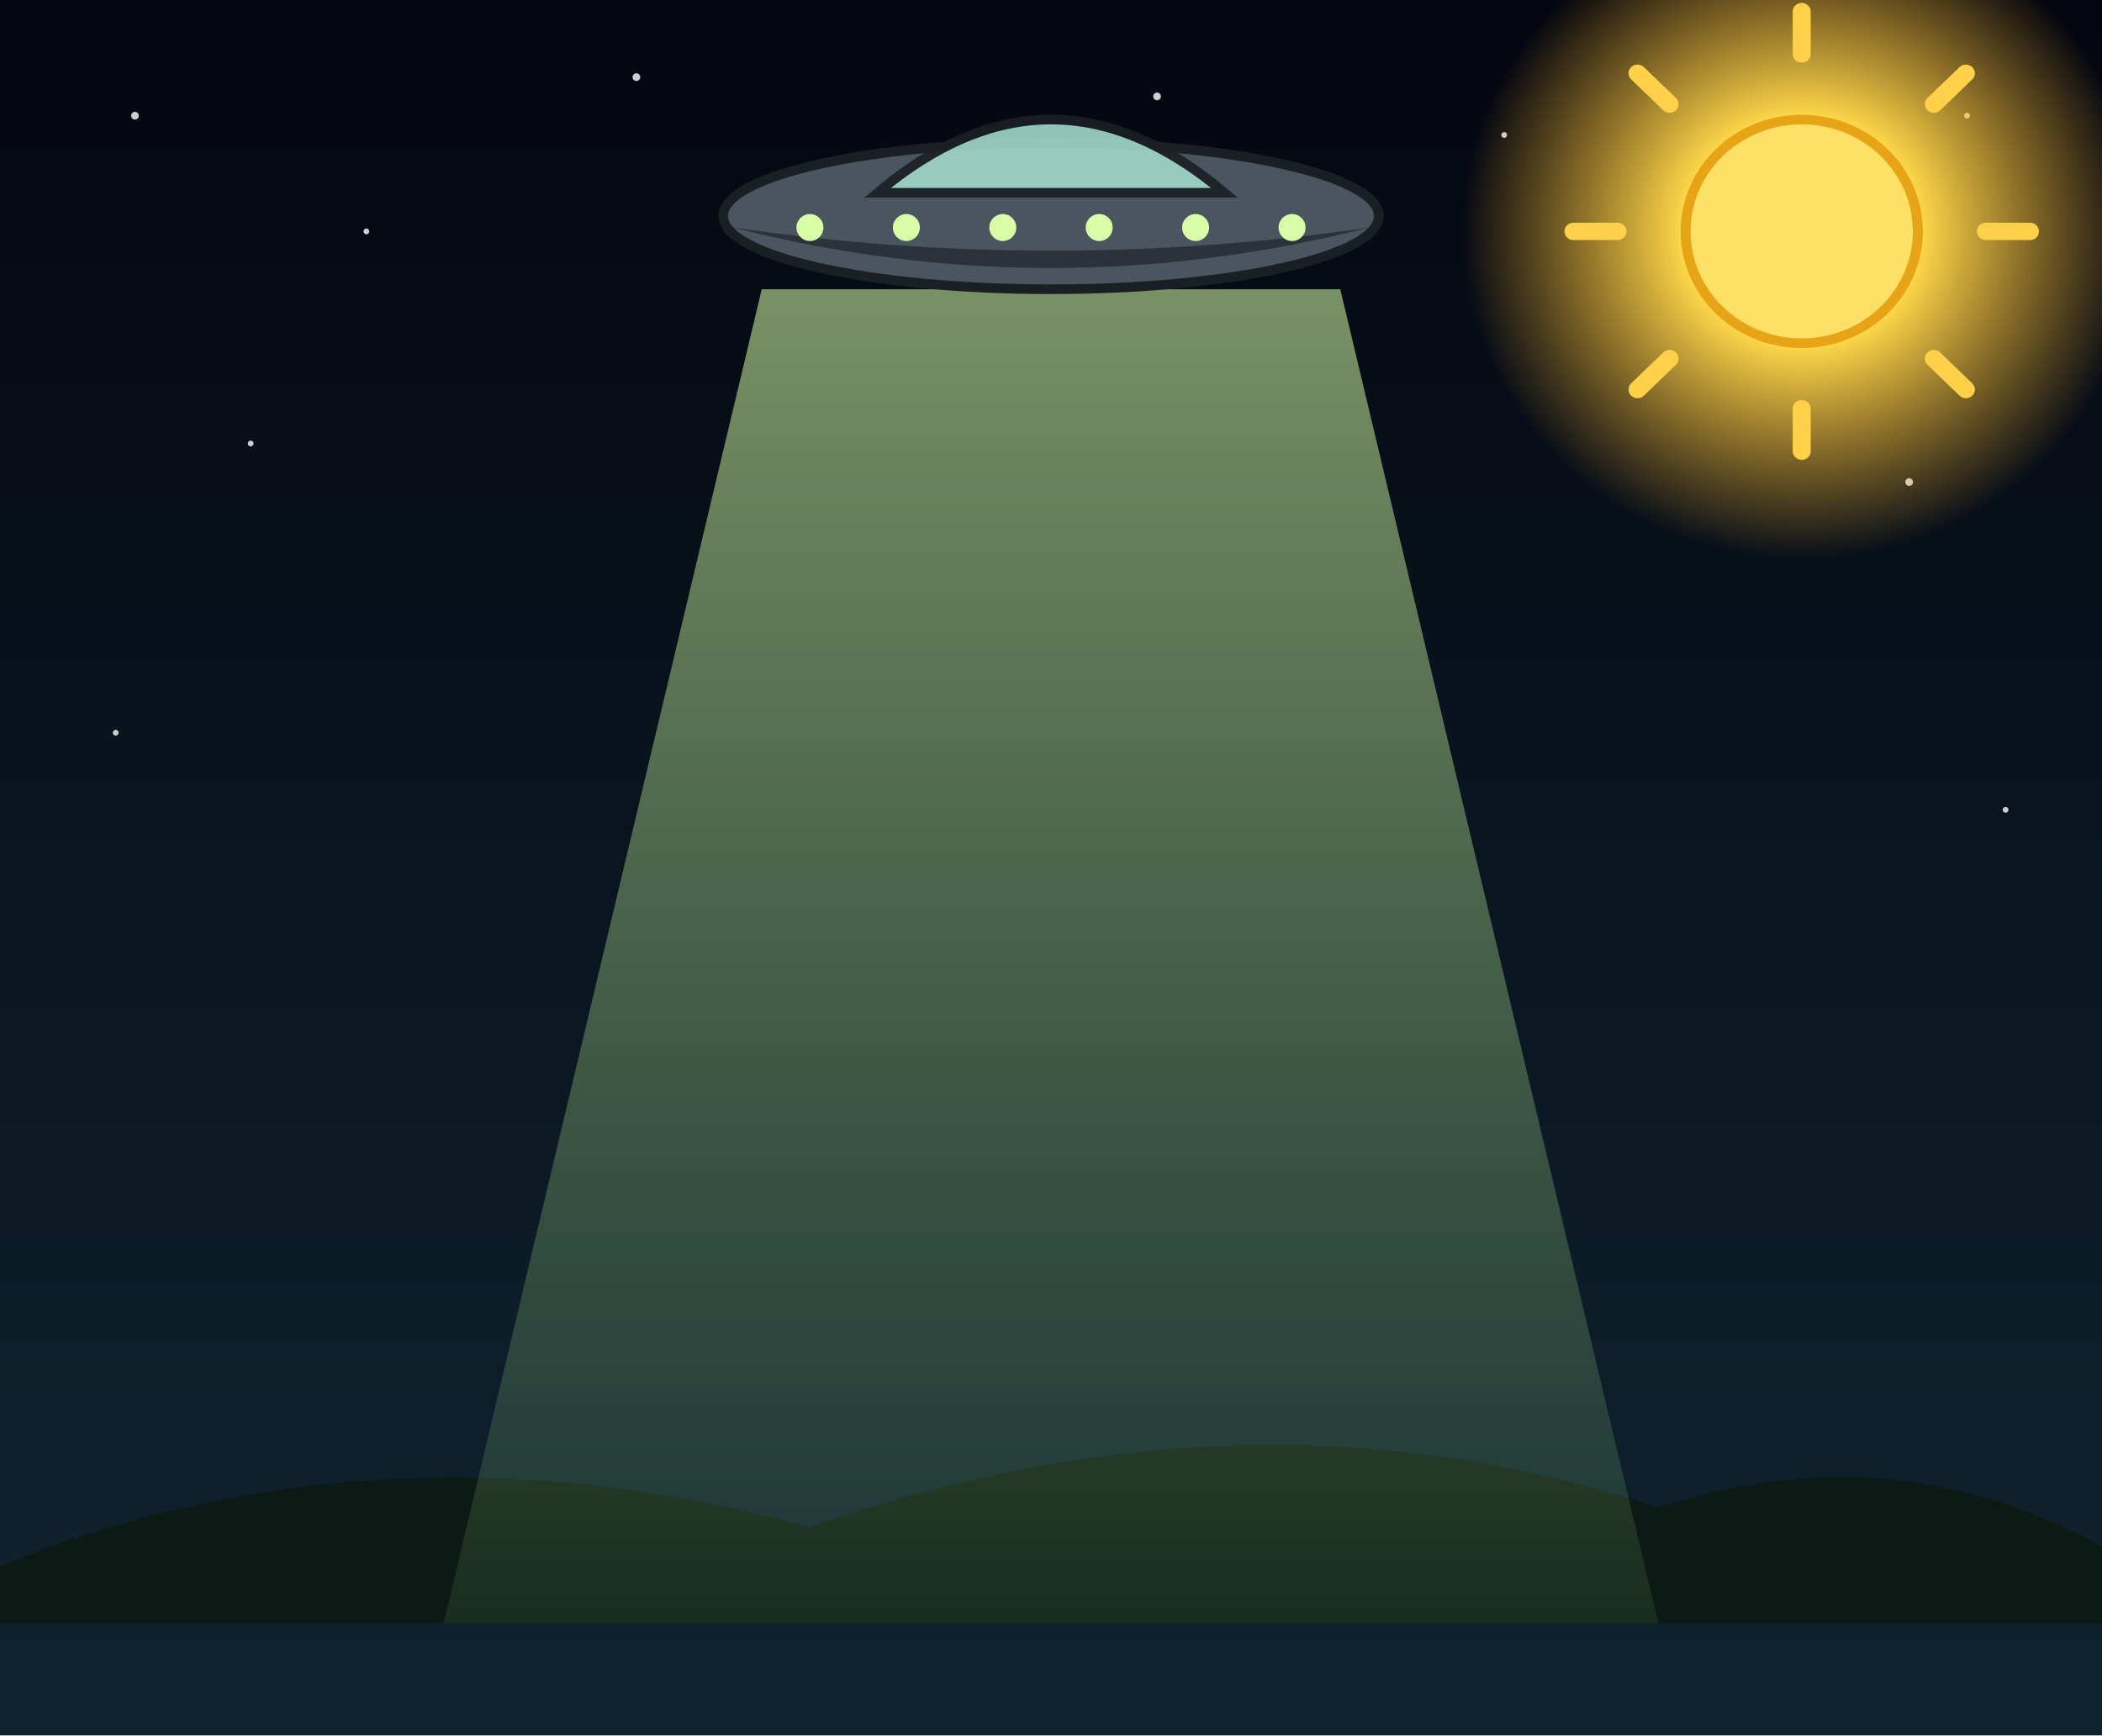
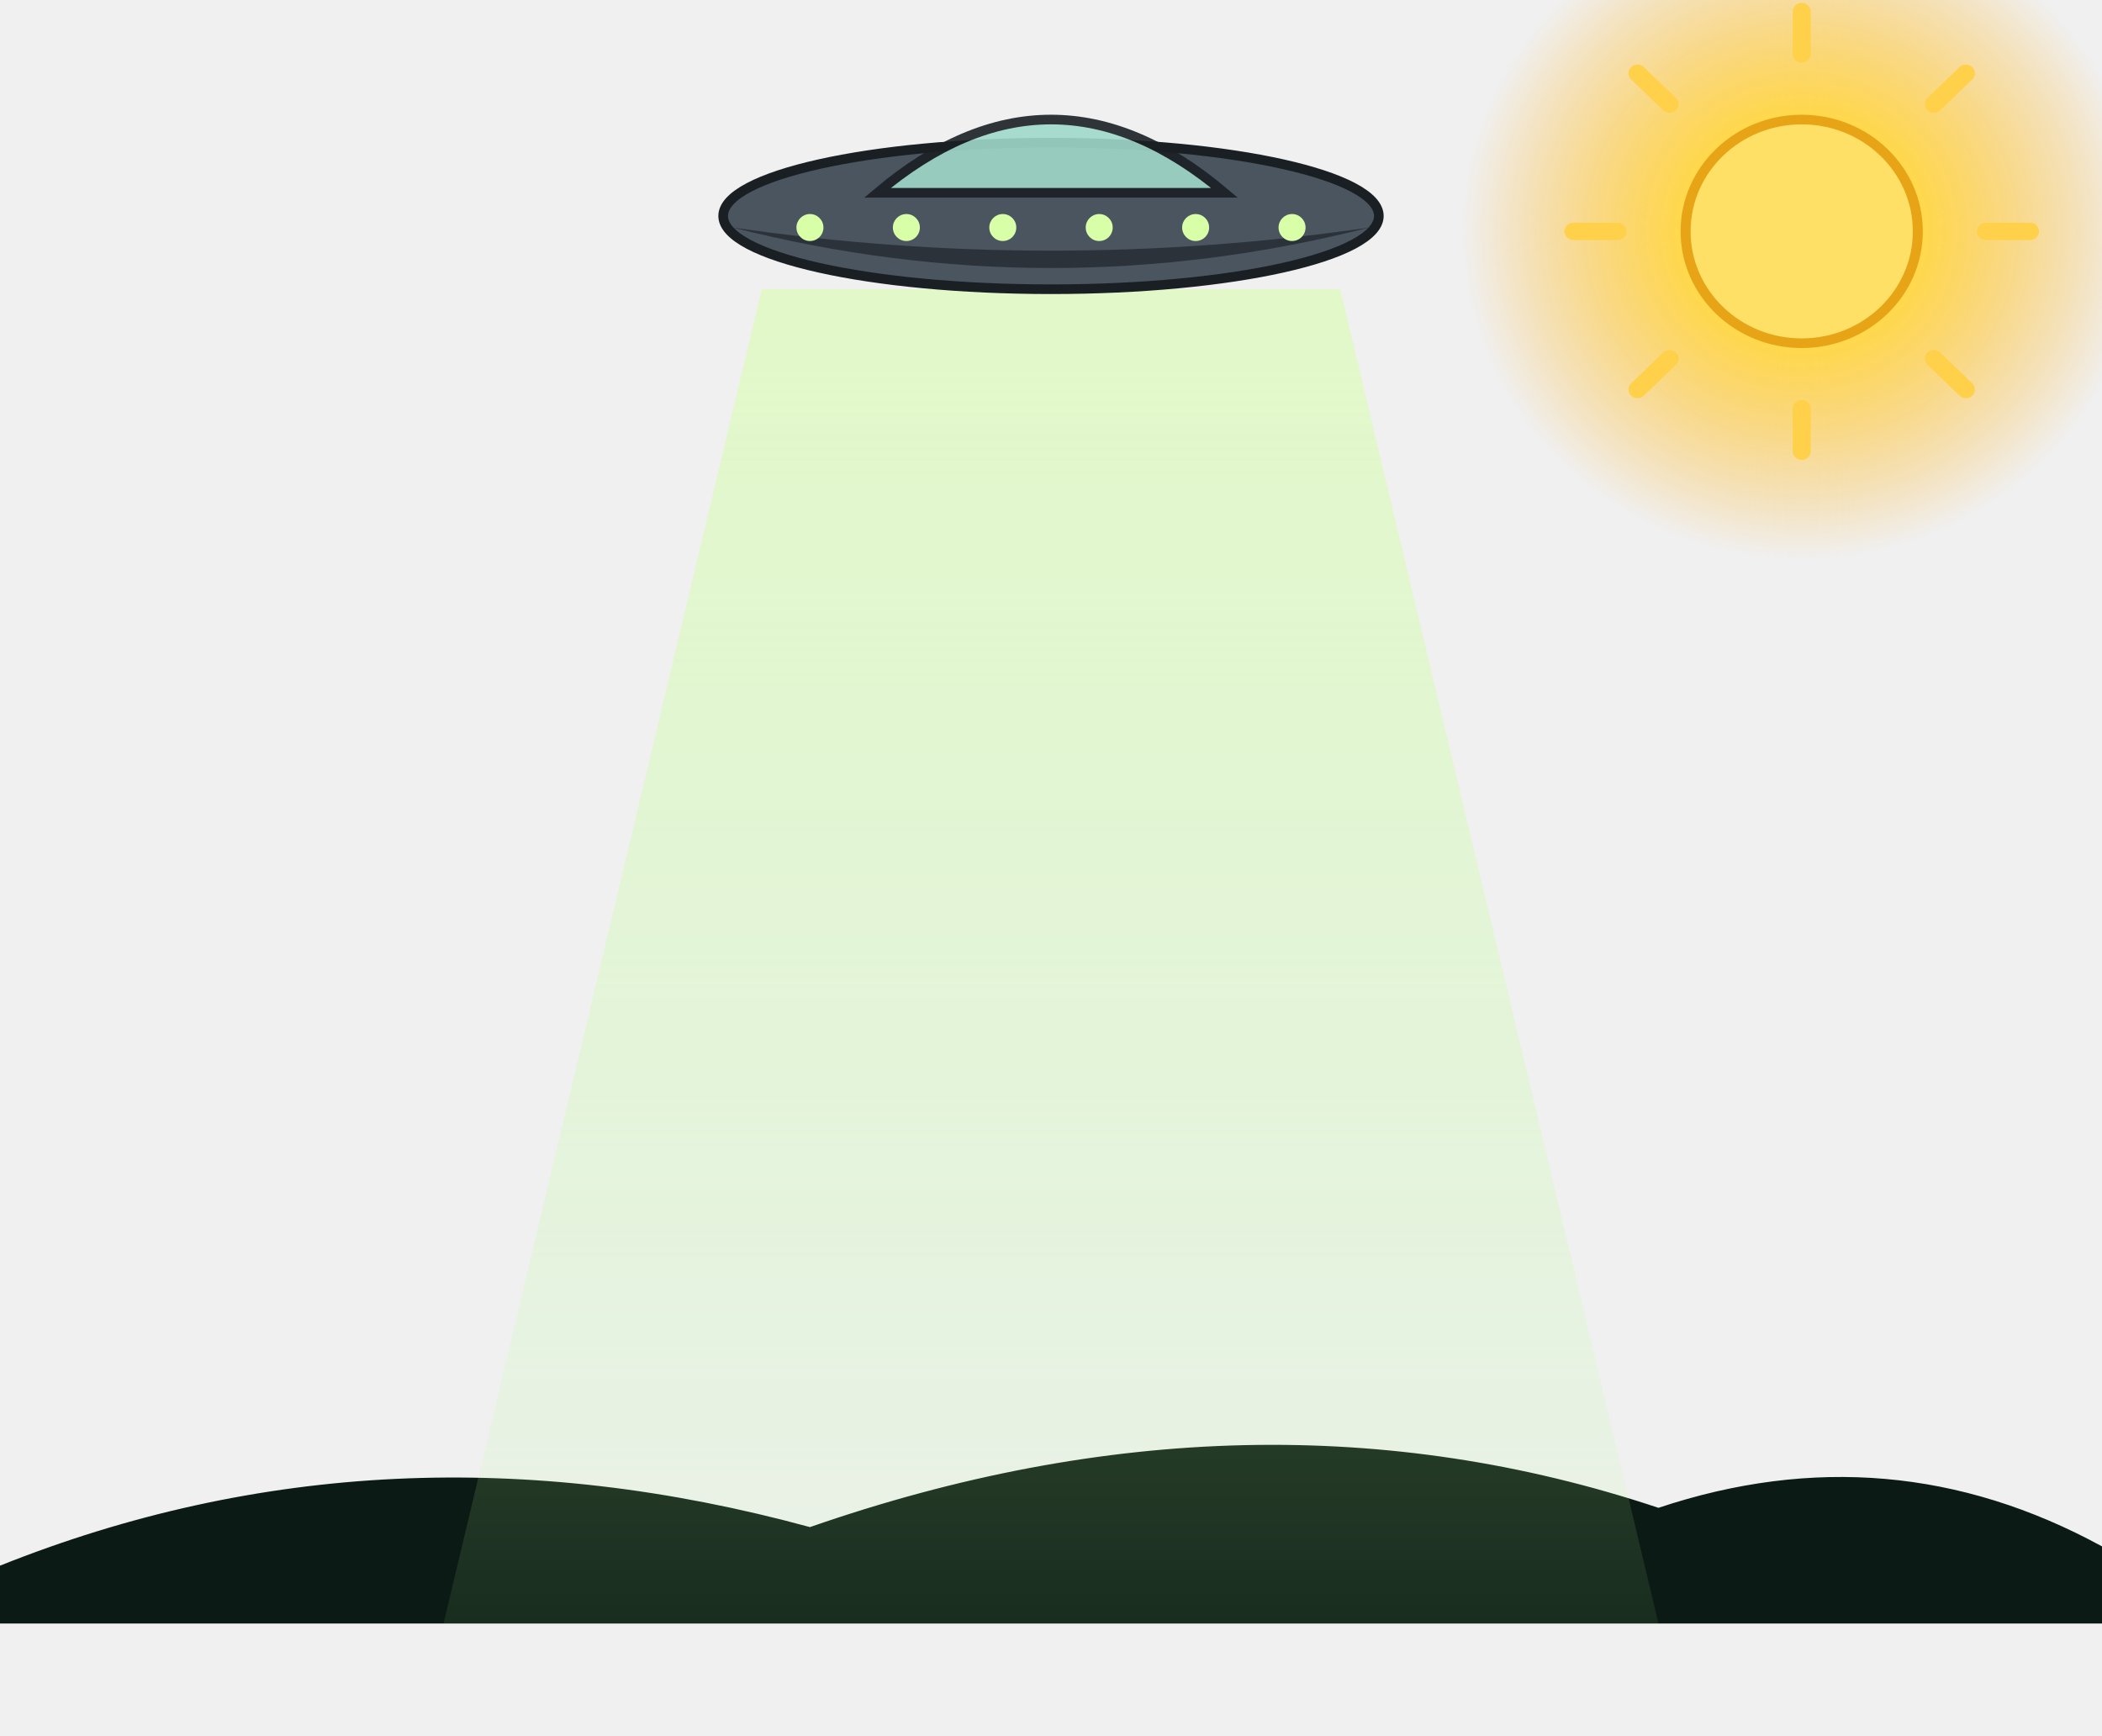
<svg xmlns="http://www.w3.org/2000/svg" viewBox="0 0 1090 900" width="1090" height="900">
  <defs>
    <linearGradient id="wall" x1="0" y1="0" x2="0" y2="1">
      <stop offset="0" stop-color="#0d0a07" />
      <stop offset="1" stop-color="#2a1f14" />
    </linearGradient>
    <linearGradient id="plastic" x1="0" y1="0" x2="1" y2="0">
      <stop offset="0" stop-color="#cfdad3" />
      <stop offset=".55" stop-color="#a8b8b0" />
      <stop offset="1" stop-color="#5d6f67" />
    </linearGradient>
    <radialGradient id="plastichead" cx=".35" cy=".3" r=".8">
      <stop offset="0" stop-color="#d7e2db" />
      <stop offset=".6" stop-color="#a8b8b0" />
      <stop offset="1" stop-color="#52625b" />
    </radialGradient>
    <linearGradient id="beam" x1="0" y1="0" x2="0" y2="1">
      <stop offset="0" stop-color="#ffe3a0" stop-opacity=".30" />
      <stop offset="1" stop-color="#ffe3a0" stop-opacity="0" />
    </linearGradient>
    <linearGradient id="floor" x1="0" y1="0" x2="0" y2="1">
      <stop offset="0" stop-color="#1c2825" />
      <stop offset="1" stop-color="#0a0f0e" />
    </linearGradient>
    <radialGradient id="vig" cx=".5" cy=".5" r=".75">
      <stop offset=".45" stop-color="#000" stop-opacity="0" />
      <stop offset="1" stop-color="#000" stop-opacity=".85" />
    </radialGradient>
    <radialGradient id="snowg" cx=".35" cy=".3" r=".8">
      <stop offset="0" stop-color="#fff" />
      <stop offset="1" stop-color="#B7C6DA" />
    </radialGradient>
    <radialGradient id="lanternglow" cx=".5" cy=".5" r=".5">
      <stop offset="0" stop-color="#ffe9a0" stop-opacity=".85" />
      <stop offset="1" stop-color="#ffe9a0" stop-opacity="0" />
    </radialGradient>
    <filter id="soft" x="-50%" y="-50%" width="200%" height="200%">
      <feGaussianBlur stdDeviation="3" />
    </filter>
    <filter id="shadow" x="-30%" y="-10%" width="160%" height="130%">
      <feColorMatrix type="matrix" values="0 0 0 0 0  0 0 0 0 0  0 0 0 0 0  0 0 0 .55 0" />
      <feGaussianBlur stdDeviation="7" />
    </filter>
    <filter id="fog" x="-30%" y="-100%" width="160%" height="300%">
      <feGaussianBlur stdDeviation="26" />
    </filter>
    <clipPath id="floorclip">
      <rect y="842" width="1090" height="58" />
    </clipPath>
  </defs>
  <style>@media (prefers-reduced-motion: no-preference) {@keyframes bob-male {0.00% {transform:rotate(0deg)}72.41% {transform:rotate(0deg)}72.41% {transform:rotate(0deg)}74.02% {transform:rotate(-6deg)}75.63% {transform:rotate(5deg)}77.24% {transform:rotate(-4deg)}78.85% {transform:rotate(3deg)}80.46% {transform:rotate(-1.5deg)}82.07% {transform:rotate(0deg)}100.00% {transform:rotate(0deg)}} .hb-male {animation: bob-male 29s ease-in-out infinite; transform-origin: 0px 236px}@keyframes bob-female {0.00% {transform:rotate(0deg)}65.85% {transform:rotate(0deg)}65.85% {transform:rotate(0deg)}66.99% {transform:rotate(-6deg)}68.13% {transform:rotate(5deg)}69.27% {transform:rotate(-4deg)}70.41% {transform:rotate(3deg)}71.54% {transform:rotate(-1.5deg)}72.68% {transform:rotate(0deg)}100.00% {transform:rotate(0deg)}} .hb-female {animation: bob-female 41s ease-in-out infinite; transform-origin: 0px 236px}@keyframes fall{to{transform:translateY(900px)}} .fall{animation:fall linear infinite}@keyframes sway{from{transform:translateX(-22px)}to{transform:translateX(22px)}} .sway{animation:sway ease-in-out infinite alternate}@keyframes drift{from{transform:translateX(-45px)}to{transform:translateX(45px)}} .drift{animation:drift 11s ease-in-out infinite alternate}@keyframes hover{from{transform:translateY(-5px)}to{transform:translateY(7px)}} .hover{animation:hover 3.6s ease-in-out infinite alternate}@keyframes flash{0%,100%,12%,48%,62%{opacity:0}1%{opacity:.22}3%{opacity:0}5%{opacity:.16}9%{opacity:0}51%{opacity:.2}53%{opacity:0}55%{opacity:.14}59%{opacity:0}} .flash{animation:flash 13s linear infinite}@keyframes bolta{0%,100%,12%,62%{opacity:0}1%{opacity:1}3%{opacity:0}5%{opacity:1}9%{opacity:0}} .bolta{animation:bolta 13s linear infinite}@keyframes boltb{0%,100%,48%,62%{opacity:0}51%{opacity:1}53%{opacity:0}55%{opacity:1}59%{opacity:0}} .boltb{animation:boltb 13s linear infinite}}</style>
  <defs>
    <linearGradient id="ubeam" x1="0" y1="0" x2="0" y2="1">
      <stop offset="0" stop-color="#d8ffa8" stop-opacity=".55" />
      <stop offset="1" stop-color="#b6ff9a" stop-opacity=".08" />
    </linearGradient>
    <linearGradient id="nsky" x1="0" y1="0" x2="0" y2="1">
      <stop offset="0" stop-color="#04060f" />
      <stop offset="1" stop-color="#0f2430" />
    </linearGradient>
    <linearGradient id="field" x1="0" y1="0" x2="0" y2="1">
      <stop offset="0" stop-color="#16301f" />
      <stop offset="1" stop-color="#07120c" />
    </linearGradient>
  </defs>
-   <rect width="1090" height="900" fill="url(#nsky)" />
-   <circle cx="70" cy="60" r="2" fill="#fff" opacity=".8" />
-   <circle cx="190" cy="120" r="1.5" fill="#fff" opacity=".8" />
-   <circle cx="330" cy="40" r="2" fill="#fff" opacity=".8" />
-   <circle cx="470" cy="90" r="1.5" fill="#fff" opacity=".8" />
-   <circle cx="600" cy="50" r="2" fill="#fff" opacity=".8" />
-   <circle cx="780" cy="70" r="1.5" fill="#fff" opacity=".8" />
-   <circle cx="900" cy="130" r="2" fill="#fff" opacity=".8" />
-   <circle cx="1020" cy="60" r="1.5" fill="#fff" opacity=".8" />
-   <circle cx="130" cy="230" r="1.5" fill="#fff" opacity=".8" />
-   <circle cx="990" cy="250" r="2" fill="#fff" opacity=".8" />
-   <circle cx="60" cy="380" r="1.5" fill="#fff" opacity=".8" />
-   <circle cx="1040" cy="420" r="1.5" fill="#fff" opacity=".8" />
  <g transform="scale(1.038095 1)">
    <defs>
      <radialGradient id="sunwide-g" cx=".5" cy=".5" r=".5">
        <stop offset="0" stop-color="#FFF4B0" />
        <stop offset=".35" stop-color="#FFD84A" />
        <stop offset="1" stop-color="#FFB32B" stop-opacity="0" />
      </radialGradient>
    </defs>
    <circle cx="900" cy="120" r="170" fill="url(#sunwide-g)" />
    <circle cx="900" cy="120" r="58" fill="#FFE066" stroke="#E8A417" stroke-width="5" />
    <g stroke="#FFD04A" stroke-width="9" stroke-linecap="round">
      <path d="M 900 28 v -22 M 900 212 v 22 M 808 120 h -22 M 992 120 h 22 M 834 54 l -16 -16 M 966 186 l 16 16 M 966 54 l 16 -16 M 834 186 l -16 16" />
    </g>
  </g>
  <path d="M 0 812 Q 200 732 420 792 Q 650 712 860 782 Q 980 742 1090 802 L 1090 842 L 0 842 Z" fill="#0b1a14" />
  <g class="hover">
    <path d="M 395 150 L 695 150 L 860 842 L 230 842 Z" fill="url(#ubeam)" />
    <ellipse cx="545" cy="112" rx="170" ry="38" fill="#4b5560" stroke="#1a1f24" stroke-width="5" />
    <path d="M 455 100 Q 545 24 635 100 Z" fill="#9fd8c9" stroke="#1a1f24" stroke-width="5" opacity=".9" />
    <path d="M 380 118 Q 545 160 710 118 Q 545 142 380 118 Z" fill="#2b323a" />
    <g fill="#d8ffa8">
      <circle cx="420" cy="118" r="7" />
      <circle cx="470" cy="118" r="7" />
      <circle cx="520" cy="118" r="7" />
      <circle cx="570" cy="118" r="7" />
      <circle cx="620" cy="118" r="7" />
      <circle cx="670" cy="118" r="7" />
    </g>
  </g>
</svg>
